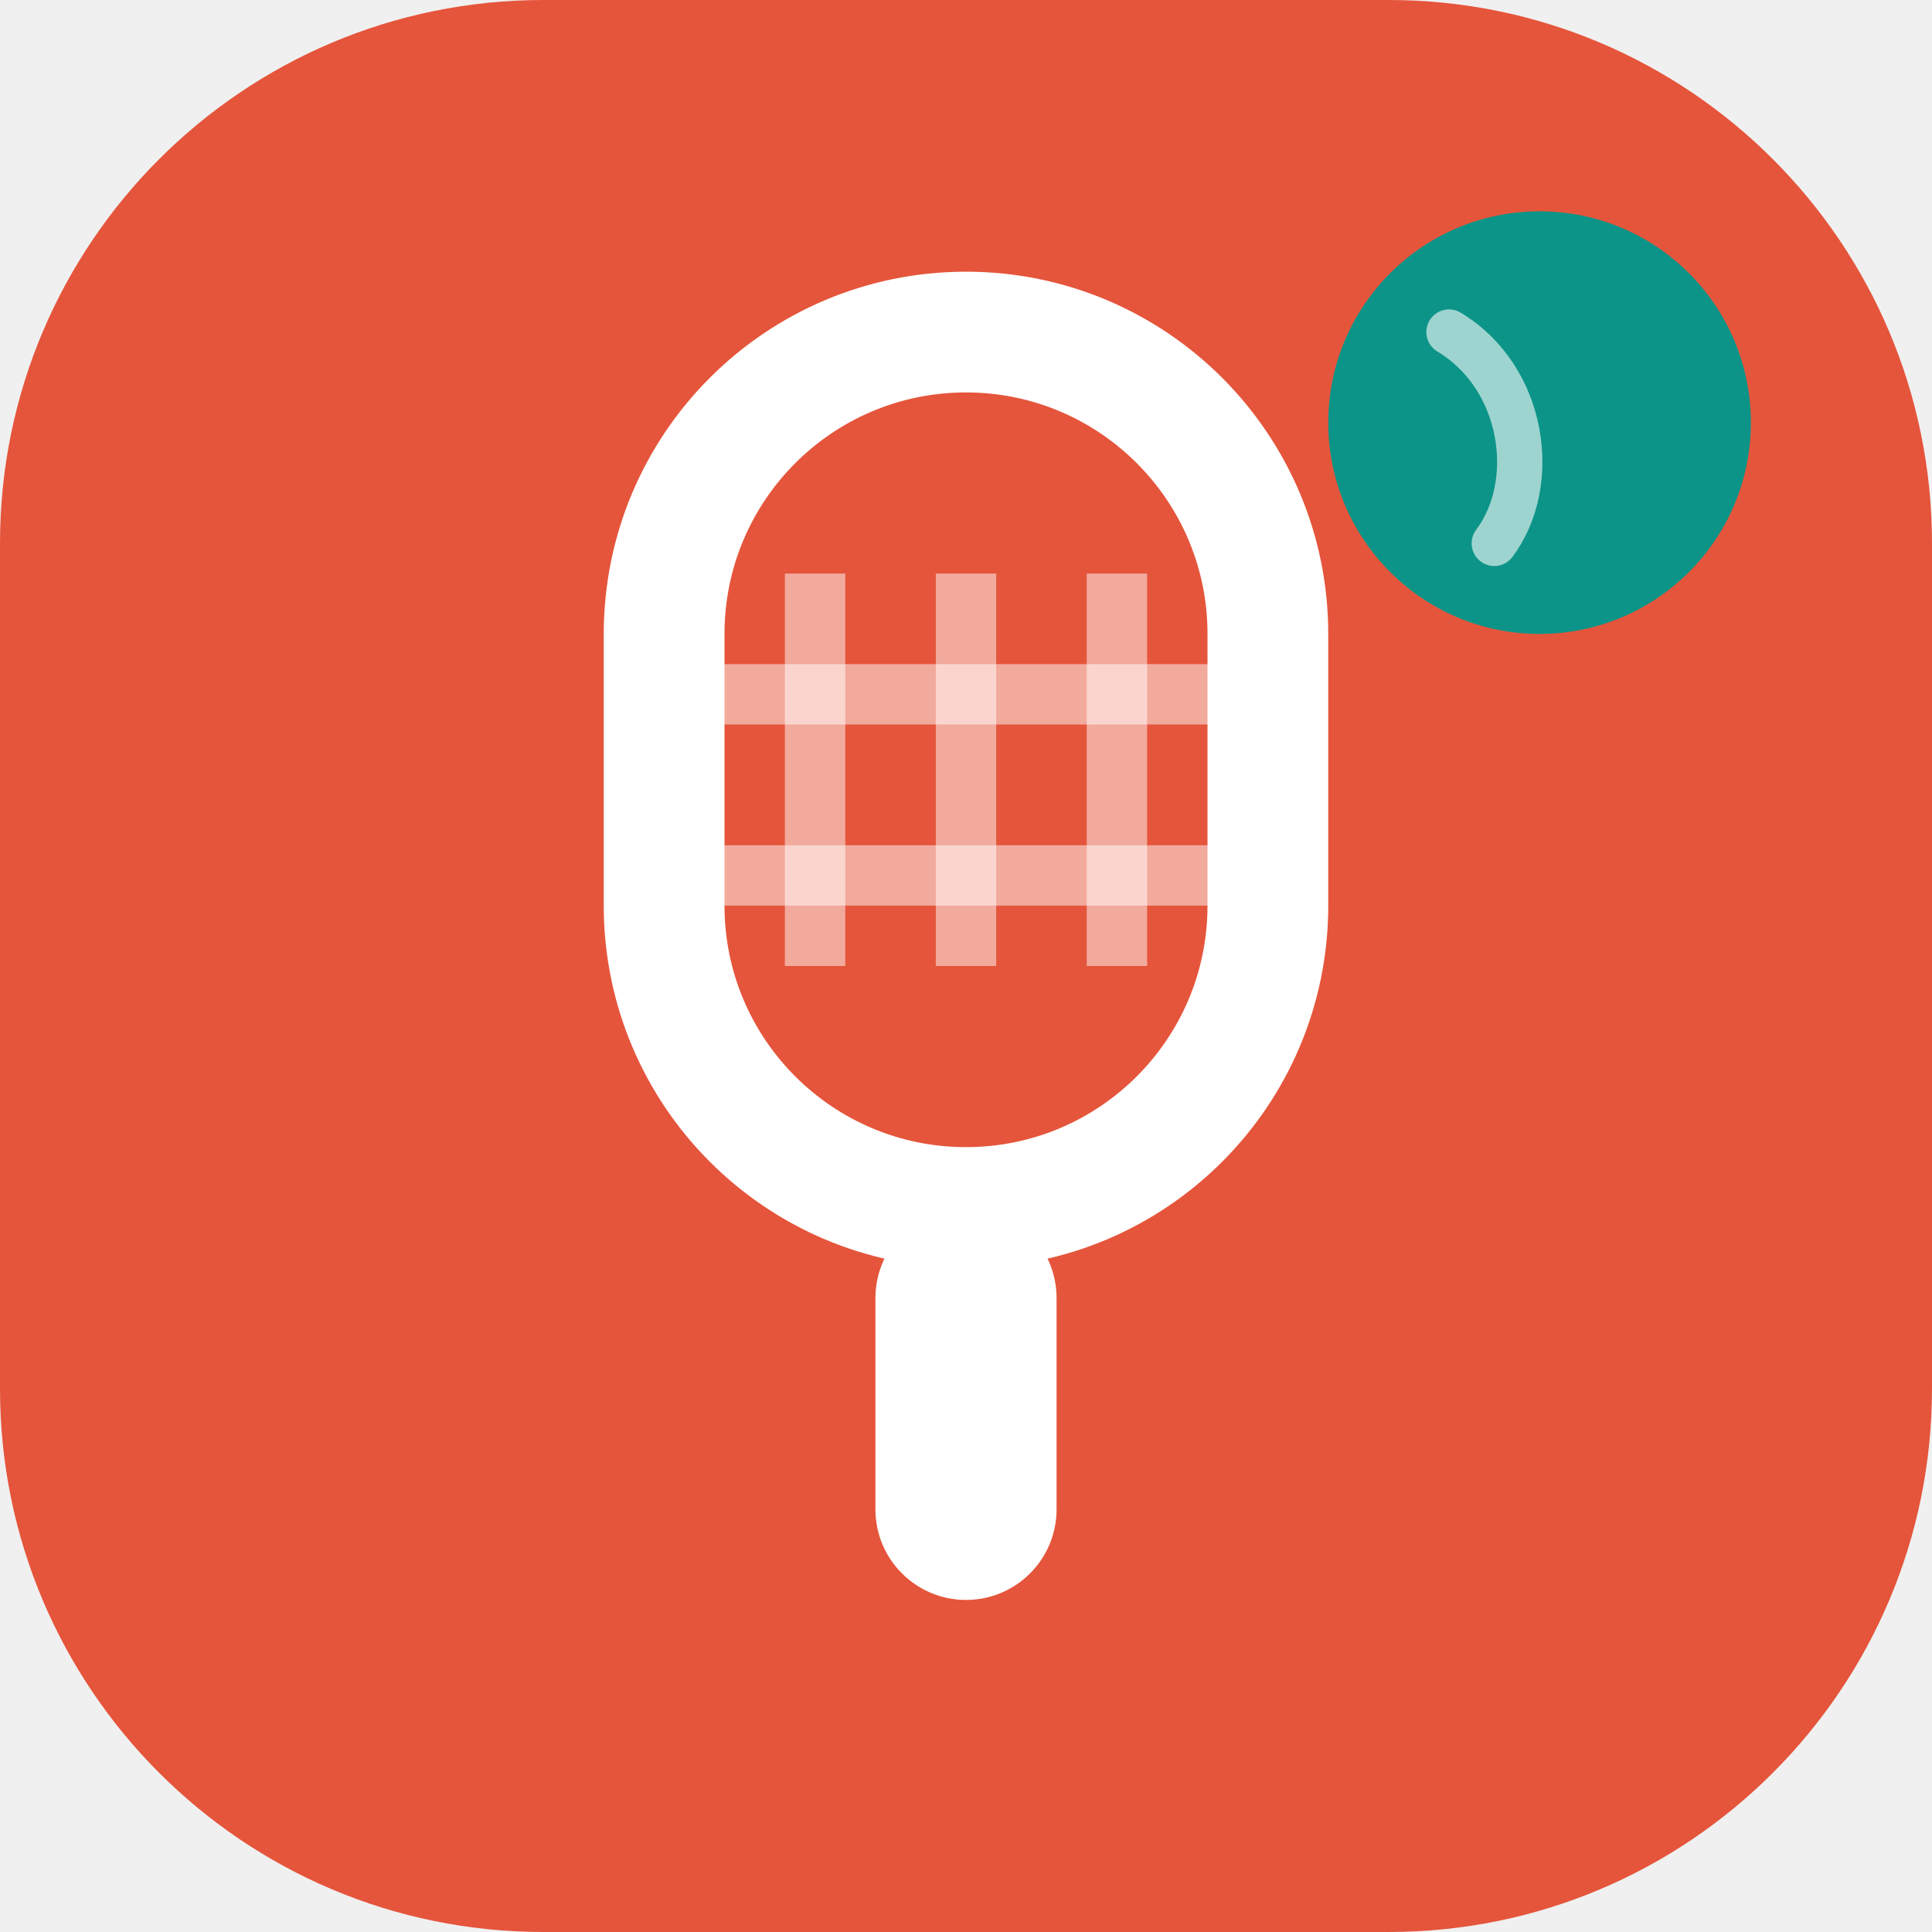
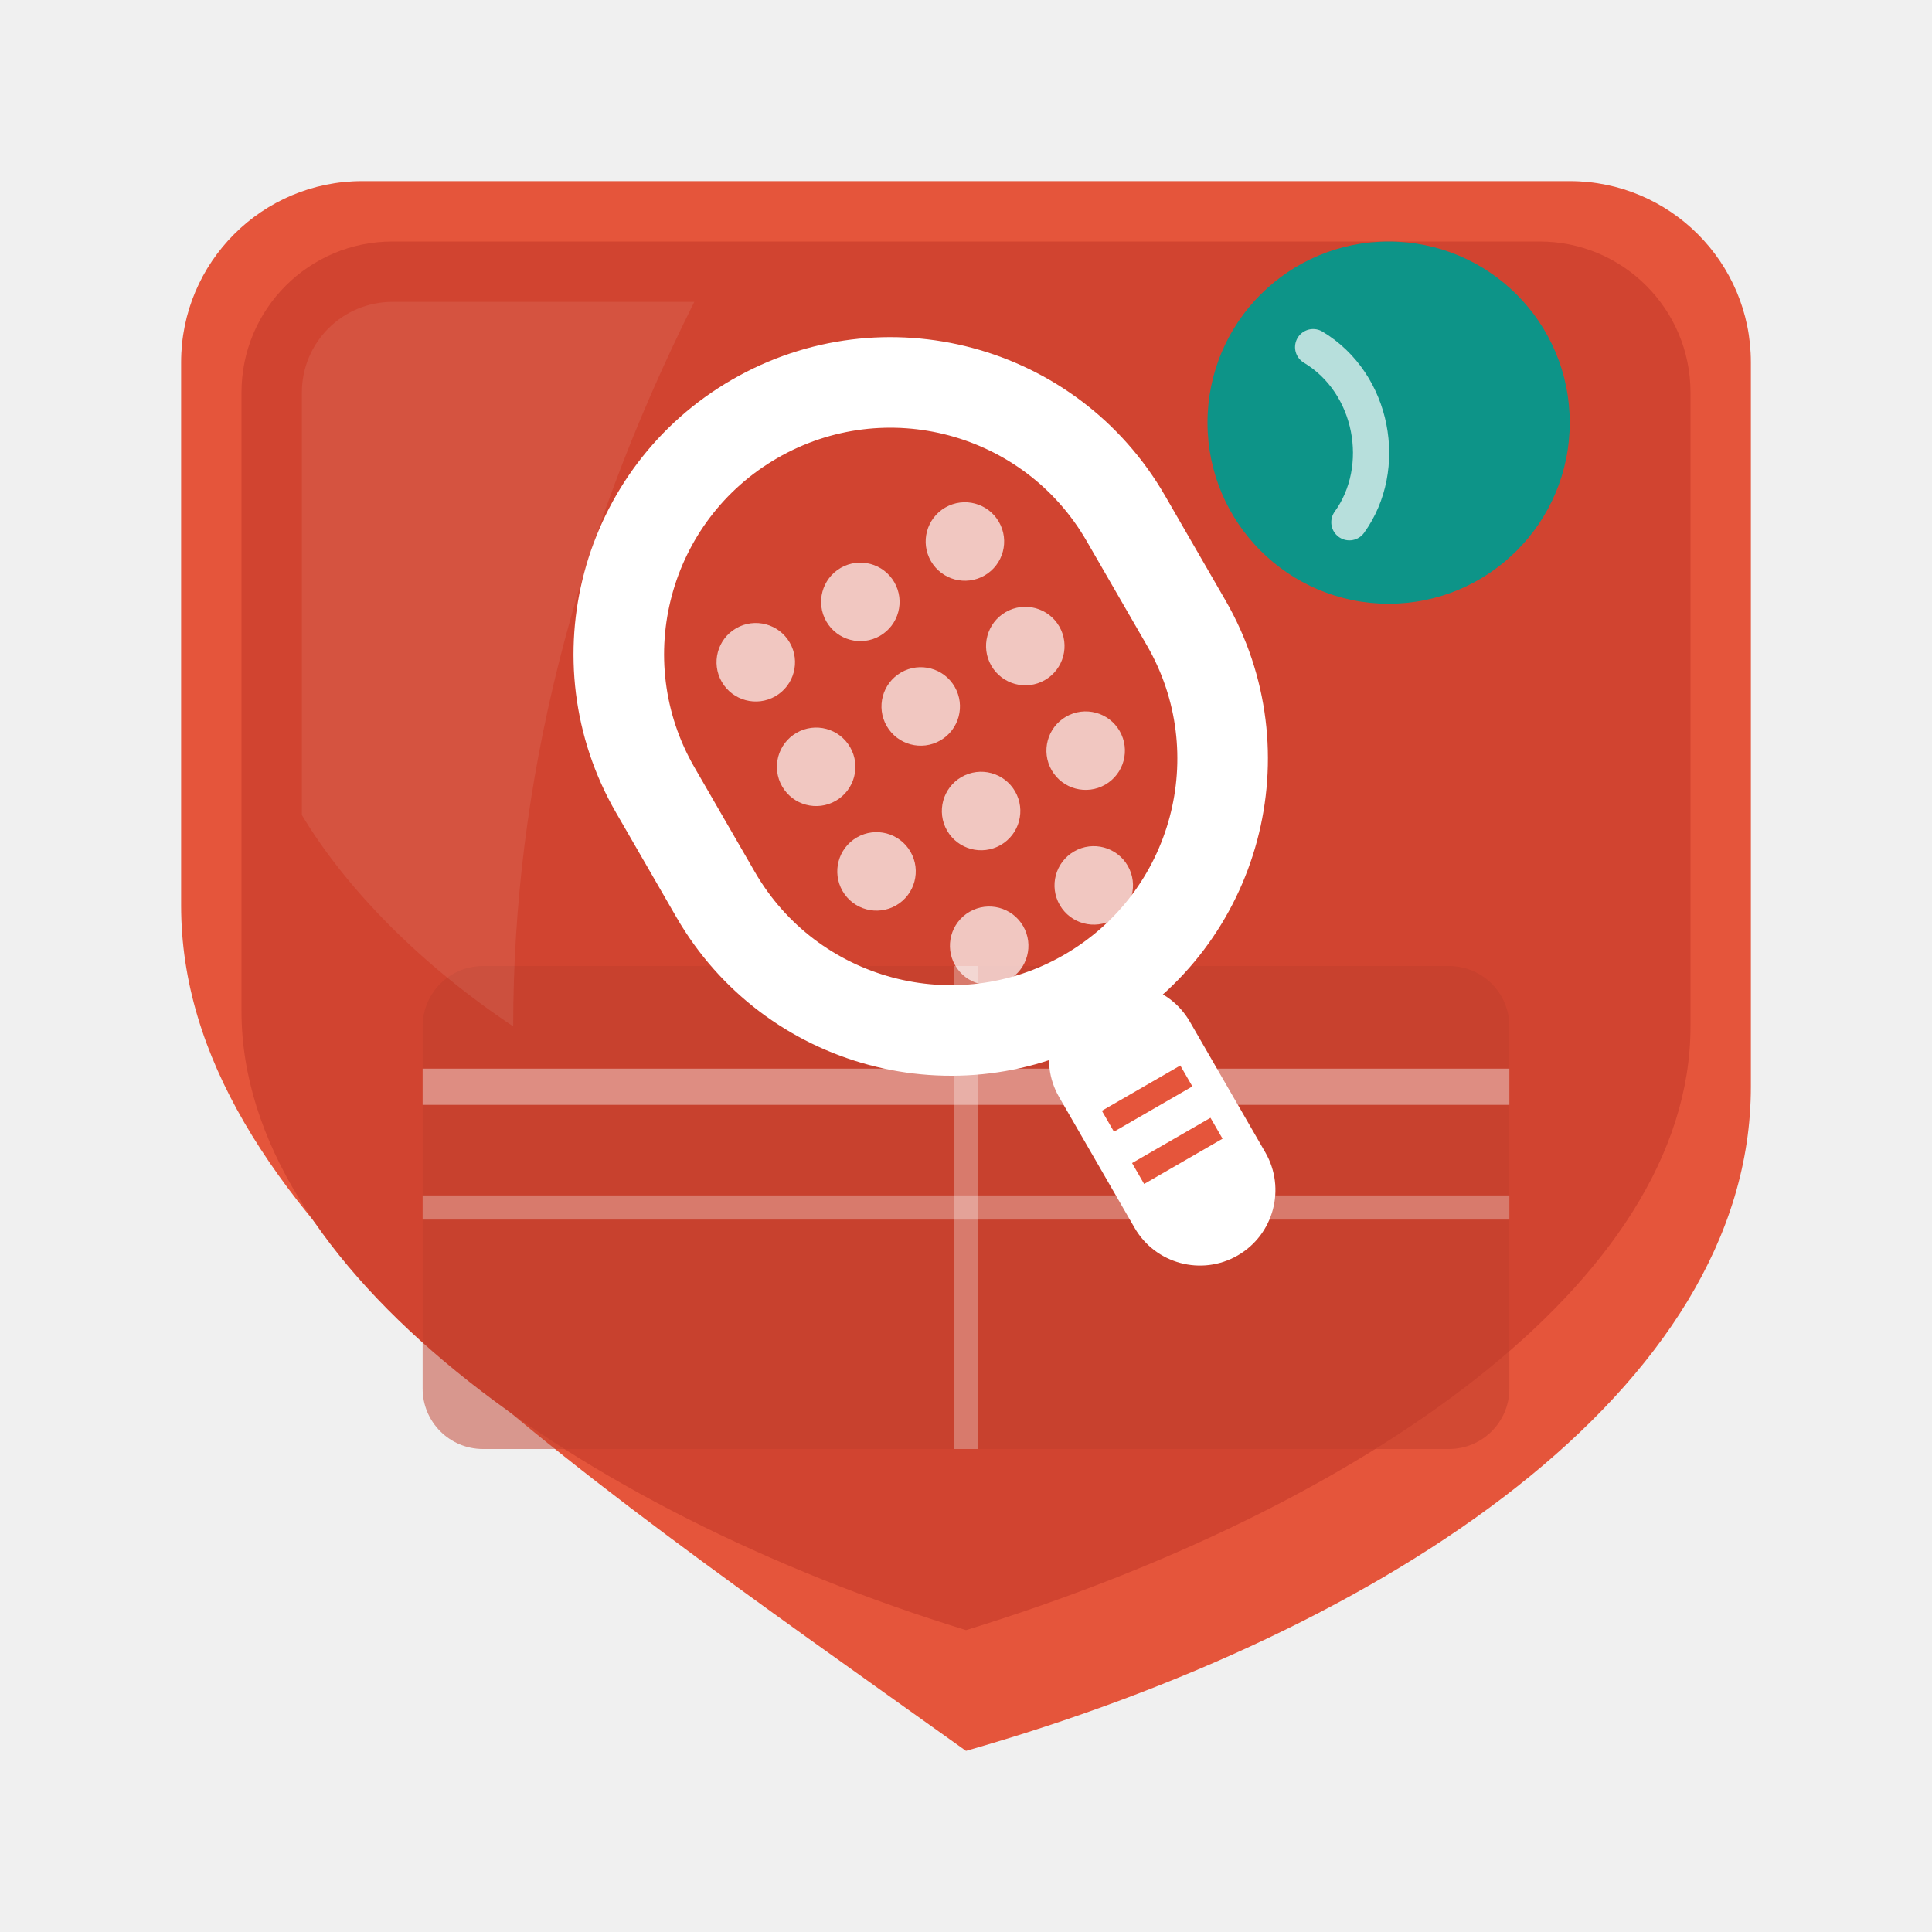
<svg xmlns="http://www.w3.org/2000/svg" viewBox="0 0 64 64" fill="none">
-   <rect width="64" height="64" rx="18" fill="#E5553B" />
-   <rect x="22" y="11" width="20" height="29" rx="10" stroke="white" stroke-width="4" fill="none" />
-   <line x1="27" y1="19" x2="27" y2="32" stroke="white" stroke-width="2" opacity="0.5" />
-   <line x1="32" y1="19" x2="32" y2="32" stroke="white" stroke-width="2" opacity="0.5" />
-   <line x1="37" y1="19" x2="37" y2="32" stroke="white" stroke-width="2" opacity="0.5" />
-   <line x1="22" y1="23" x2="42" y2="23" stroke="white" stroke-width="2" opacity="0.5" />
-   <line x1="22" y1="29" x2="42" y2="29" stroke="white" stroke-width="2" opacity="0.5" />
-   <rect x="29" y="40" width="6" height="13" rx="3" fill="white" />
-   <circle cx="51" cy="14" r="7" fill="#0D9488" />
-   <path d="M48 11c2.5 1.5 3 5 1.5 7" stroke="white" stroke-width="1.5" opacity="0.6" fill="none" stroke-linecap="round" />
+   <path d="M6 12C6 8.686 8.686 6 12 6h40c3.314 0 6 2.686 6 6v24c0 10-12 18-26 22C18 48 6 40 6 30V12z" fill="#E5553B" />
+   <path d="M8 13c0-2.761 2.239-5 5-5h38c2.761 0 5 2.239 5 5v21c0 8.5-11 16-24 20C19 50 8 42 8 33.5V13z" fill="#D14430" />
+   <rect x="14" y="32" width="36" height="16" rx="2" fill="#C03D2B" opacity="0.5" />
+   <line x1="32" y1="32" x2="32" y2="48" stroke="white" stroke-width="0.8" opacity="0.3" />
+   <line x1="14" y1="40" x2="50" y2="40" stroke="white" stroke-width="0.8" opacity="0.3" />
+   <line x1="14" y1="36" x2="50" y2="36" stroke="white" stroke-width="1.2" opacity="0.4" />
+   <g transform="translate(32,26) rotate(-30)">
+     <rect x="-9" y="-14" width="18" height="22" rx="9" stroke="white" stroke-width="3" fill="none" />
+     <circle cx="-4" cy="-7" r="1.3" fill="white" opacity="0.7" />
+     <circle cx="0" cy="-7" r="1.3" fill="white" opacity="0.7" />
+     <circle cx="4" cy="-7" r="1.3" fill="white" opacity="0.7" />
+     <circle cx="-4" cy="-3" r="1.3" fill="white" opacity="0.7" />
+     <circle cx="0" cy="-3" r="1.3" fill="white" opacity="0.7" />
+     <circle cx="4" cy="-3" r="1.3" fill="white" opacity="0.7" />
+     <circle cx="-4" cy="1" r="1.3" fill="white" opacity="0.7" />
+     <circle cx="0" cy="1" r="1.3" fill="white" opacity="0.7" />
+     <circle cx="4" cy="1" r="1.3" fill="white" opacity="0.7" />
+     <circle cx="-2" cy="5" r="1.3" fill="white" opacity="0.7" />
+     <circle cx="2" cy="5" r="1.3" fill="white" opacity="0.7" />
+     <rect x="-2.5" y="8" width="5" height="10" rx="2.5" fill="white" />
+     <line x1="-1.5" y1="12" x2="1.5" y2="12" stroke="#E5553B" stroke-width="0.8" />
+     <line x1="-1.5" y1="14" x2="1.5" y2="14" stroke="#E5553B" stroke-width="0.8" />
+   </g>
+   <circle cx="46" cy="14" r="6" fill="#0D9488" />
+   <path d="M43.5 11.5c2 1.2 2.5 4 1.2 5.8" stroke="white" stroke-width="1.2" opacity="0.7" fill="none" stroke-linecap="round" />
+   <path d="M10 13c0-1.657 1.343-3 3-3h10c-4 8-6 16-6 24-3-2-5.5-4.5-7-7V13z" fill="white" opacity="0.08" />
</svg>
